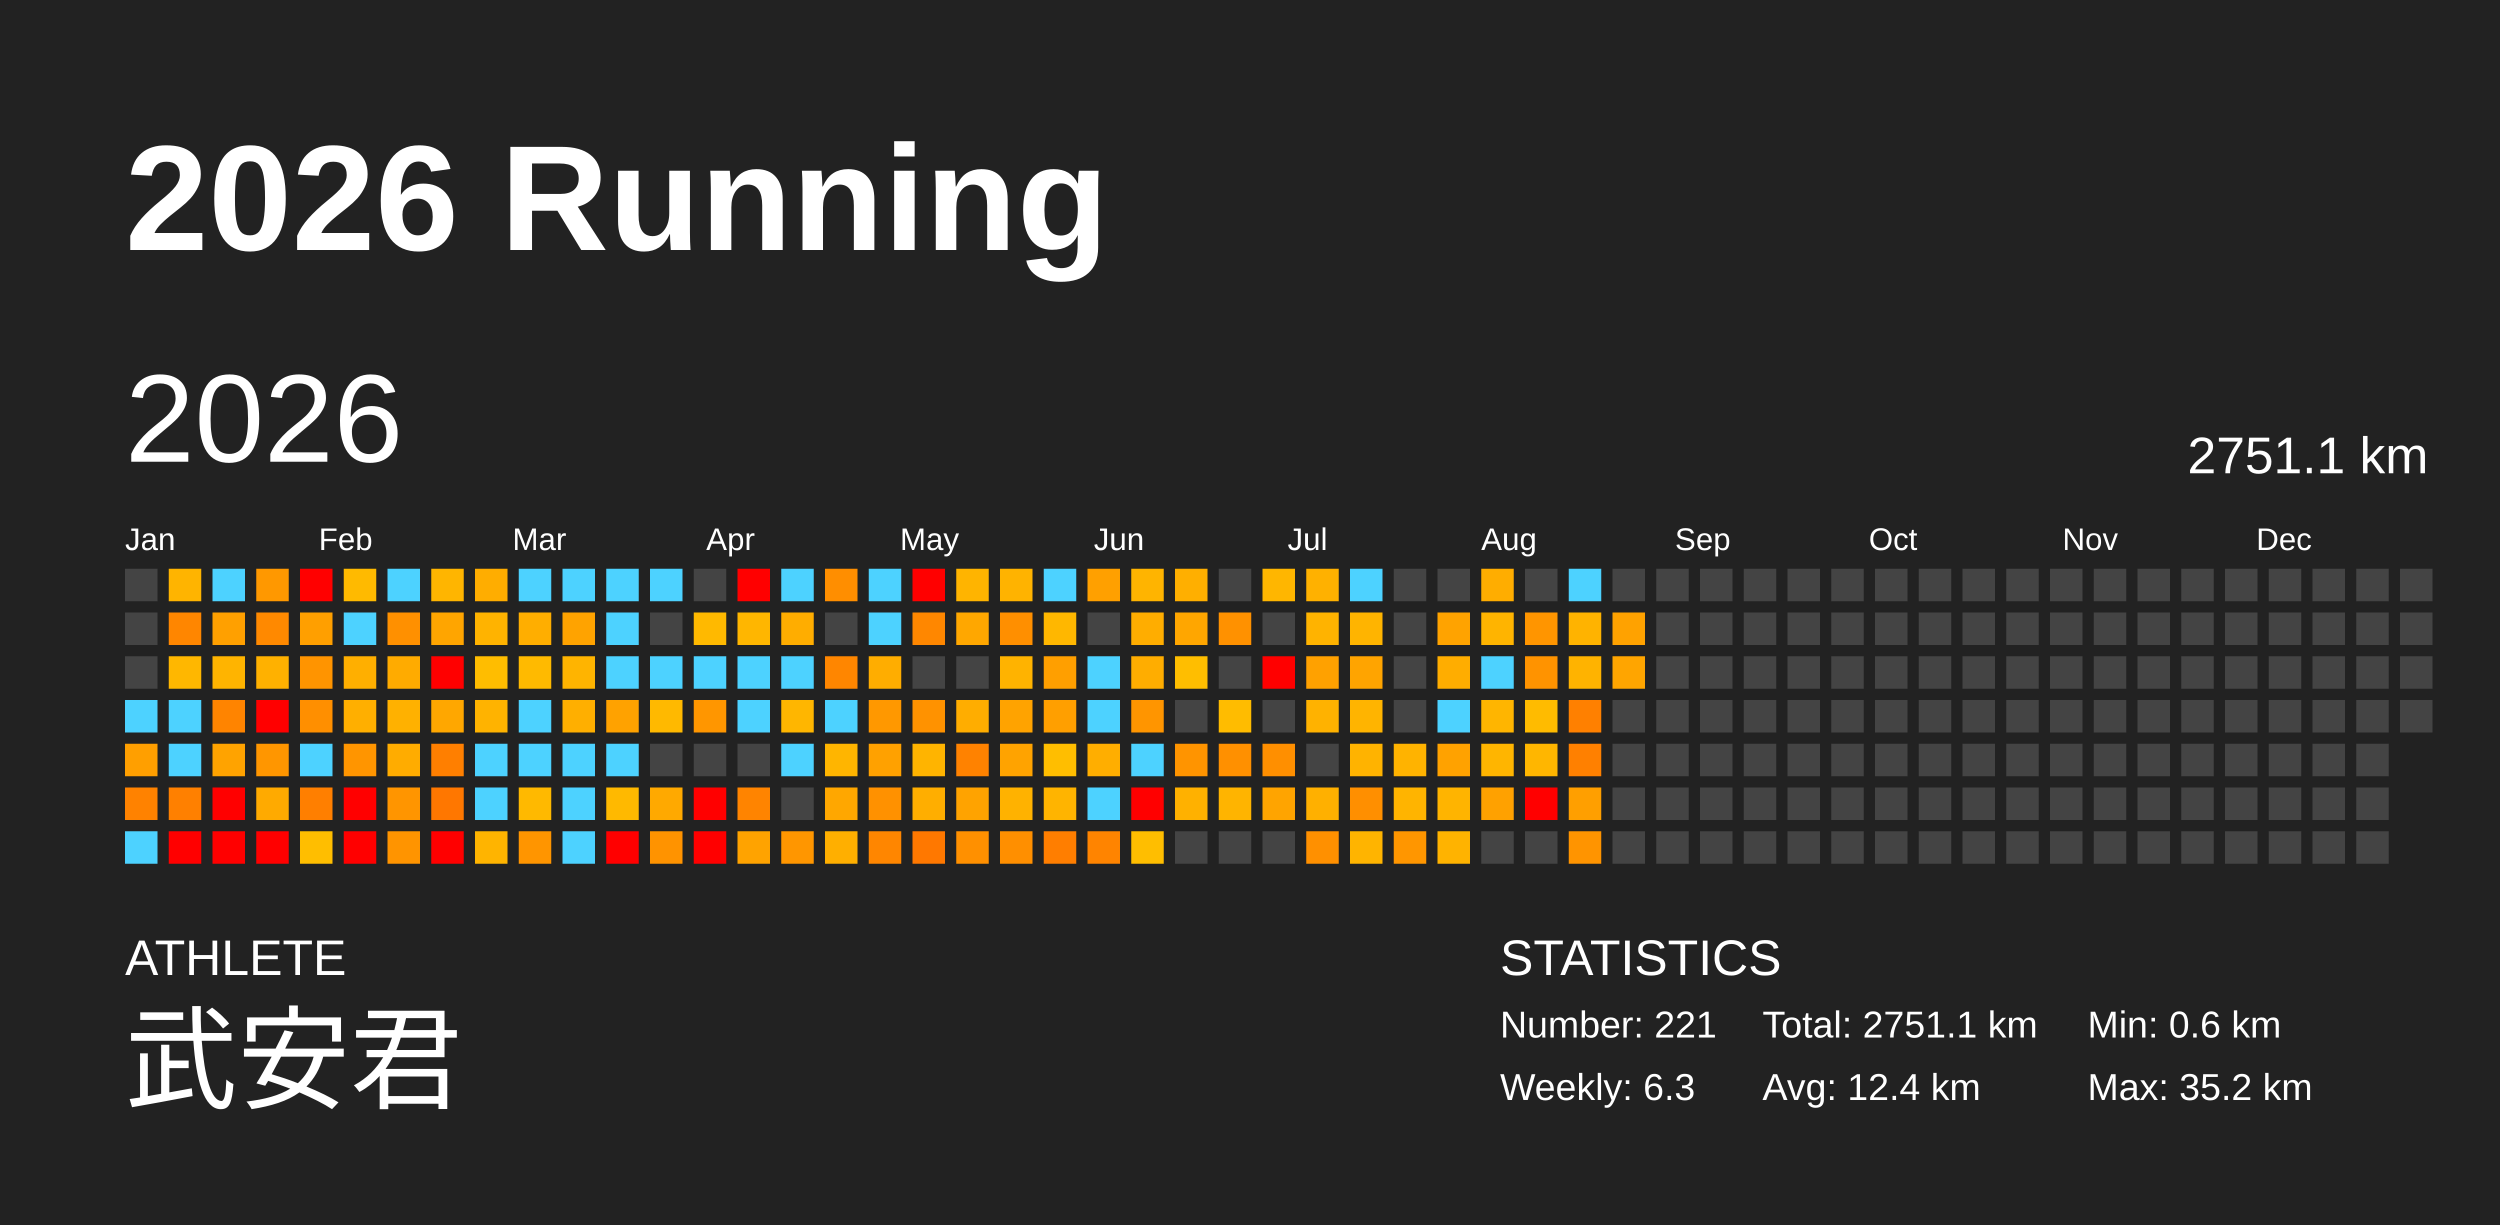
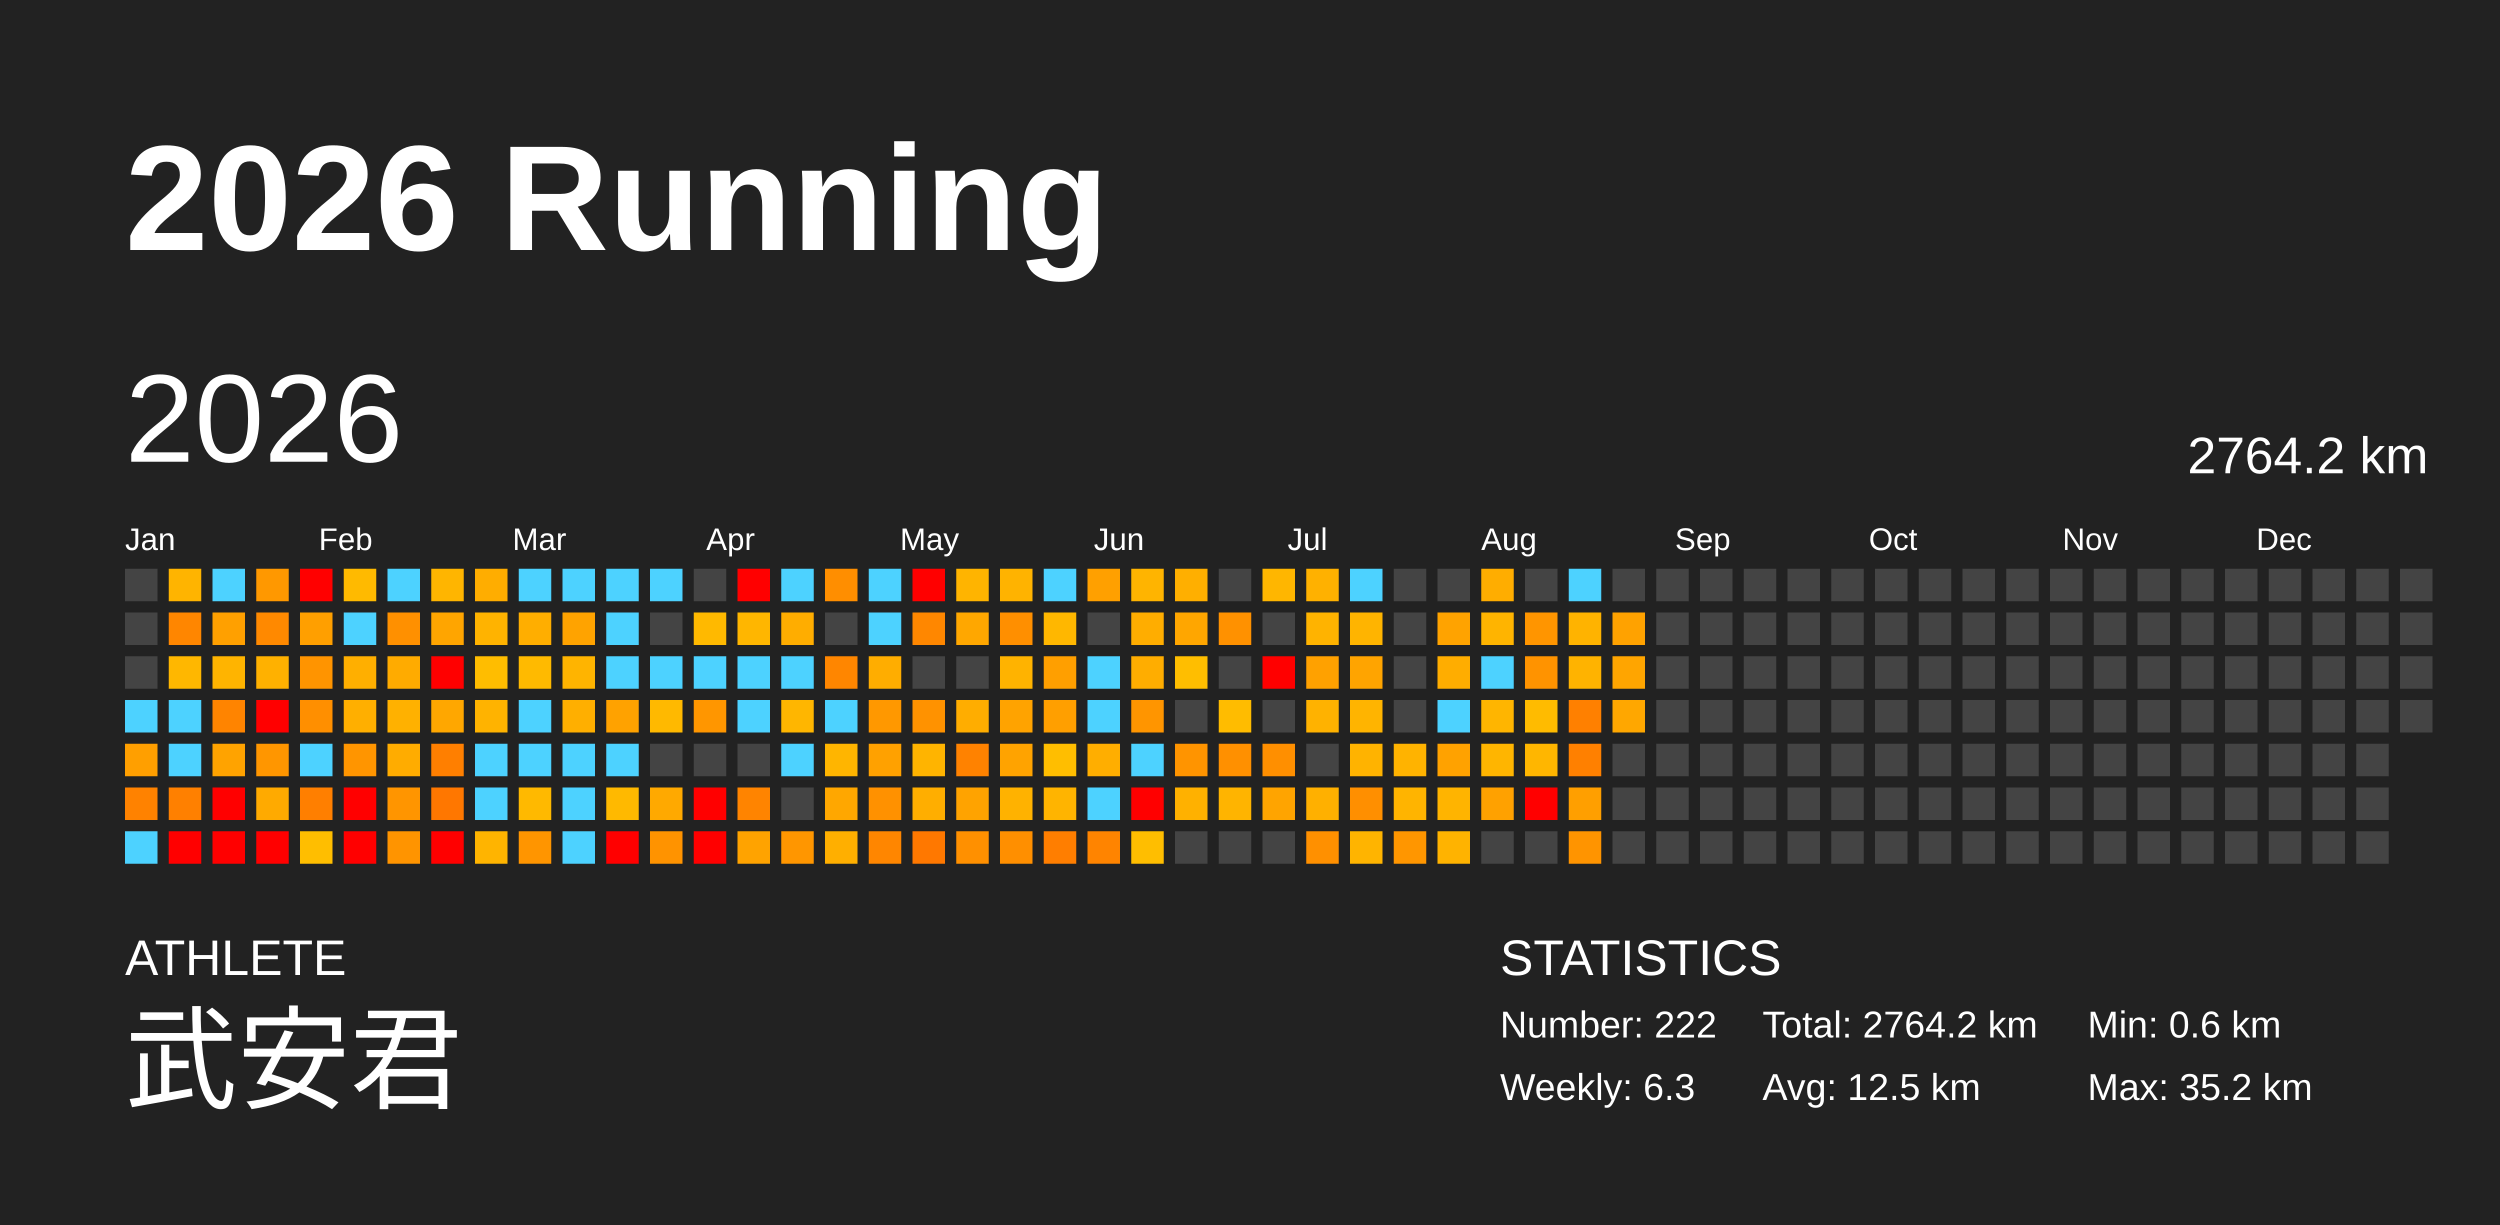
<svg xmlns="http://www.w3.org/2000/svg" baseProfile="full" height="98mm" version="1.1" viewBox="0,0,200,98" width="200mm">
  <defs />
  <rect fill="#222222" height="98" width="200" x="0" y="0" />
  <text fill="#FFFFFF" style="font-size:12px; font-family:Arial; font-weight:bold;" x="10" y="20">2026 Running</text>
  <text fill="#FFFFFF" style="font-size:4px; font-family:Arial" x="10" y="78">ATHLETE</text>
  <text fill="#FFFFFF" style="font-size:9px; font-family:Arial" x="10" y="88">武安君</text>
  <text fill="#FFFFFF" style="font-size:4px; font-family:Arial" x="120" y="78">STATISTICS</text>
-   <text fill="#FFFFFF" style="font-size:3px; font-family:Arial" x="120" y="83">Number: 221</text>
+   <text fill="#FFFFFF" style="font-size:3px; font-family:Arial" x="120" y="83">Number: 222</text>
  <text fill="#FFFFFF" style="font-size:3px; font-family:Arial" x="120" y="88">Weekly: 6.3</text>
-   <text fill="#FFFFFF" style="font-size:3px; font-family:Arial" x="141" y="83">Total: 2751.1 km</text>
-   <text fill="#FFFFFF" style="font-size:3px; font-family:Arial" x="141" y="88">Avg: 12.4 km</text>
+   <text fill="#FFFFFF" style="font-size:3px; font-family:Arial" x="141" y="83">Total: 2764.2 km</text>
+   <text fill="#FFFFFF" style="font-size:3px; font-family:Arial" x="141" y="88">Avg: 12.5 km</text>
  <text fill="#FFFFFF" style="font-size:3px; font-family:Arial" x="167" y="83">Min: 0.6 km</text>
  <text fill="#FFFFFF" style="font-size:3px; font-family:Arial" x="167" y="88">Max: 35.2 km</text>
  <text dominant-baseline="hanging" fill="#FFFFFF" style="font-size:10.0px; font-family:Arial;" x="10" y="30">2026</text>
-   <text dominant-baseline="hanging" fill="#FFFFFF" style="font-size:4.125px; font-family:Arial;" x="175" y="35">2751.1 km</text>
+   <text dominant-baseline="hanging" fill="#FFFFFF" style="font-size:4.125px; font-family:Arial;" x="175" y="35">2764.2 km</text>
  <text fill="#FFFFFF" style="font-size:2.5px; font-family:Arial" x="10.0" y="44">Jan</text>
  <text fill="#FFFFFF" style="font-size:2.5px; font-family:Arial" x="25.5" y="44">Feb</text>
  <text fill="#FFFFFF" style="font-size:2.5px; font-family:Arial" x="41.0" y="44">Mar</text>
  <text fill="#FFFFFF" style="font-size:2.5px; font-family:Arial" x="56.5" y="44">Apr</text>
  <text fill="#FFFFFF" style="font-size:2.5px; font-family:Arial" x="72.0" y="44">May</text>
  <text fill="#FFFFFF" style="font-size:2.5px; font-family:Arial" x="87.5" y="44">Jun</text>
  <text fill="#FFFFFF" style="font-size:2.5px; font-family:Arial" x="103.0" y="44">Jul</text>
  <text fill="#FFFFFF" style="font-size:2.5px; font-family:Arial" x="118.5" y="44">Aug</text>
  <text fill="#FFFFFF" style="font-size:2.5px; font-family:Arial" x="134.0" y="44">Sep</text>
  <text fill="#FFFFFF" style="font-size:2.5px; font-family:Arial" x="149.5" y="44">Oct</text>
  <text fill="#FFFFFF" style="font-size:2.5px; font-family:Arial" x="165.0" y="44">Nov</text>
  <text fill="#FFFFFF" style="font-size:2.5px; font-family:Arial" x="180.5" y="44">Dec</text>
  <rect fill="#444444" height="2.6" width="2.6" x="10.0" y="45.5" />
  <rect fill="#444444" height="2.6" width="2.6" x="10.0" y="49.0" />
  <rect fill="#444444" height="2.6" width="2.6" x="10.0" y="52.5" />
  <rect fill="#4dd2ff" height="2.6" width="2.6" x="10.0" y="56.0" />
  <rect fill="#ff9f00" height="2.6" width="2.6" x="10.0" y="59.5" />
  <rect fill="#ff8200" height="2.6" width="2.6" x="10.0" y="63.0" />
  <rect fill="#4dd2ff" height="2.6" width="2.6" x="10.0" y="66.5" />
  <rect fill="#ffb400" height="2.6" width="2.6" x="13.5" y="45.5" />
  <rect fill="#ff8600" height="2.6" width="2.6" x="13.5" y="49.0" />
  <rect fill="#ffb700" height="2.6" width="2.6" x="13.5" y="52.5" />
  <rect fill="#4dd2ff" height="2.6" width="2.6" x="13.5" y="56.0" />
  <rect fill="#4dd2ff" height="2.6" width="2.6" x="13.5" y="59.5" />
  <rect fill="#ff8000" height="2.6" width="2.6" x="13.5" y="63.0" />
  <rect fill="red" height="2.6" width="2.6" x="13.5" y="66.5" />
  <rect fill="#4dd2ff" height="2.6" width="2.6" x="17.0" y="45.5" />
  <rect fill="#ffa000" height="2.6" width="2.6" x="17.0" y="49.0" />
  <rect fill="#ffb400" height="2.6" width="2.6" x="17.0" y="52.5" />
  <rect fill="#ff8400" height="2.6" width="2.6" x="17.0" y="56.0" />
  <rect fill="#ffa300" height="2.6" width="2.6" x="17.0" y="59.5" />
  <rect fill="red" height="2.6" width="2.6" x="17.0" y="63.0" />
  <rect fill="red" height="2.6" width="2.6" x="17.0" y="66.5" />
  <rect fill="#ff9800" height="2.6" width="2.6" x="20.5" y="45.5" />
  <rect fill="#ff8900" height="2.6" width="2.6" x="20.5" y="49.0" />
  <rect fill="#ffb100" height="2.6" width="2.6" x="20.5" y="52.5" />
  <rect fill="red" height="2.6" width="2.6" x="20.5" y="56.0" />
  <rect fill="#ff9600" height="2.6" width="2.6" x="20.5" y="59.5" />
  <rect fill="#ffaa00" height="2.6" width="2.6" x="20.5" y="63.0" />
  <rect fill="red" height="2.6" width="2.6" x="20.5" y="66.5" />
  <rect fill="red" height="2.6" width="2.6" x="24.0" y="45.5" />
  <rect fill="#ff9f00" height="2.6" width="2.6" x="24.0" y="49.0" />
  <rect fill="#ff9400" height="2.6" width="2.6" x="24.0" y="52.5" />
  <rect fill="#ff8f00" height="2.6" width="2.6" x="24.0" y="56.0" />
  <rect fill="#4dd2ff" height="2.6" width="2.6" x="24.0" y="59.5" />
  <rect fill="#ff7f00" height="2.6" width="2.6" x="24.0" y="63.0" />
  <rect fill="#ffbe00" height="2.6" width="2.6" x="24.0" y="66.5" />
  <rect fill="#ffba00" height="2.6" width="2.6" x="27.5" y="45.5" />
  <rect fill="#4dd2ff" height="2.6" width="2.6" x="27.5" y="49.0" />
  <rect fill="#ffaf00" height="2.6" width="2.6" x="27.5" y="52.5" />
  <rect fill="#ffaf00" height="2.6" width="2.6" x="27.5" y="56.0" />
  <rect fill="#ff9500" height="2.6" width="2.6" x="27.5" y="59.5" />
  <rect fill="red" height="2.6" width="2.6" x="27.5" y="63.0" />
  <rect fill="red" height="2.6" width="2.6" x="27.5" y="66.5" />
  <rect fill="#4dd2ff" height="2.6" width="2.6" x="31.0" y="45.5" />
  <rect fill="#ff9000" height="2.6" width="2.6" x="31.0" y="49.0" />
  <rect fill="#ffab00" height="2.6" width="2.6" x="31.0" y="52.5" />
  <rect fill="#ffb100" height="2.6" width="2.6" x="31.0" y="56.0" />
  <rect fill="#ffac00" height="2.6" width="2.6" x="31.0" y="59.5" />
  <rect fill="#ff9500" height="2.6" width="2.6" x="31.0" y="63.0" />
  <rect fill="#ff9400" height="2.6" width="2.6" x="31.0" y="66.5" />
  <rect fill="#ffb500" height="2.6" width="2.6" x="34.5" y="45.5" />
  <rect fill="#ffa500" height="2.6" width="2.6" x="34.5" y="49.0" />
  <rect fill="red" height="2.6" width="2.6" x="34.5" y="52.5" />
  <rect fill="#ffa700" height="2.6" width="2.6" x="34.5" y="56.0" />
  <rect fill="#ff7f00" height="2.6" width="2.6" x="34.5" y="59.5" />
  <rect fill="#ff7700" height="2.6" width="2.6" x="34.5" y="63.0" />
  <rect fill="red" height="2.6" width="2.6" x="34.5" y="66.5" />
  <rect fill="#ffad00" height="2.6" width="2.6" x="38.0" y="45.5" />
  <rect fill="#ffb300" height="2.6" width="2.6" x="38.0" y="49.0" />
  <rect fill="#ffbd00" height="2.6" width="2.6" x="38.0" y="52.5" />
  <rect fill="#ffb300" height="2.6" width="2.6" x="38.0" y="56.0" />
  <rect fill="#4dd2ff" height="2.6" width="2.6" x="38.0" y="59.5" />
  <rect fill="#4dd2ff" height="2.6" width="2.6" x="38.0" y="63.0" />
  <rect fill="#ffb400" height="2.6" width="2.6" x="38.0" y="66.5" />
  <rect fill="#4dd2ff" height="2.6" width="2.6" x="41.5" y="45.5" />
  <rect fill="#ffae00" height="2.6" width="2.6" x="41.5" y="49.0" />
  <rect fill="#ffba00" height="2.6" width="2.6" x="41.5" y="52.5" />
  <rect fill="#4dd2ff" height="2.6" width="2.6" x="41.5" y="56.0" />
  <rect fill="#4dd2ff" height="2.6" width="2.6" x="41.5" y="59.5" />
  <rect fill="#ffb900" height="2.6" width="2.6" x="41.5" y="63.0" />
  <rect fill="#ff9500" height="2.6" width="2.6" x="41.5" y="66.5" />
  <rect fill="#4dd2ff" height="2.6" width="2.6" x="45.0" y="45.5" />
  <rect fill="#ffa300" height="2.6" width="2.6" x="45.0" y="49.0" />
  <rect fill="#ffb400" height="2.6" width="2.6" x="45.0" y="52.5" />
  <rect fill="#ffaf00" height="2.6" width="2.6" x="45.0" y="56.0" />
  <rect fill="#4dd2ff" height="2.6" width="2.6" x="45.0" y="59.5" />
  <rect fill="#4dd2ff" height="2.6" width="2.6" x="45.0" y="63.0" />
  <rect fill="#4dd2ff" height="2.6" width="2.6" x="45.0" y="66.5" />
  <rect fill="#4dd2ff" height="2.6" width="2.6" x="48.5" y="45.5" />
  <rect fill="#4dd2ff" height="2.6" width="2.6" x="48.5" y="49.0" />
  <rect fill="#4dd2ff" height="2.6" width="2.6" x="48.5" y="52.5" />
  <rect fill="#ffa200" height="2.6" width="2.6" x="48.5" y="56.0" />
  <rect fill="#4dd2ff" height="2.6" width="2.6" x="48.5" y="59.5" />
  <rect fill="#ffb900" height="2.6" width="2.6" x="48.5" y="63.0" />
  <rect fill="red" height="2.6" width="2.6" x="48.5" y="66.5" />
  <rect fill="#4dd2ff" height="2.6" width="2.6" x="52.0" y="45.5" />
  <rect fill="#444444" height="2.6" width="2.6" x="52.0" y="49.0" />
  <rect fill="#4dd2ff" height="2.6" width="2.6" x="52.0" y="52.5" />
  <rect fill="#ffb900" height="2.6" width="2.6" x="52.0" y="56.0" />
  <rect fill="#444444" height="2.6" width="2.6" x="52.0" y="59.5" />
  <rect fill="#ffa900" height="2.6" width="2.6" x="52.0" y="63.0" />
  <rect fill="#ff9300" height="2.6" width="2.6" x="52.0" y="66.5" />
  <rect fill="#444444" height="2.6" width="2.6" x="55.5" y="45.5" />
  <rect fill="#ffb900" height="2.6" width="2.6" x="55.5" y="49.0" />
  <rect fill="#4dd2ff" height="2.6" width="2.6" x="55.5" y="52.5" />
  <rect fill="#ff9600" height="2.6" width="2.6" x="55.5" y="56.0" />
  <rect fill="#444444" height="2.6" width="2.6" x="55.5" y="59.5" />
  <rect fill="red" height="2.6" width="2.6" x="55.5" y="63.0" />
  <rect fill="red" height="2.6" width="2.6" x="55.5" y="66.5" />
  <rect fill="red" height="2.6" width="2.6" x="59.0" y="45.5" />
  <rect fill="#ffb600" height="2.6" width="2.6" x="59.0" y="49.0" />
  <rect fill="#4dd2ff" height="2.6" width="2.6" x="59.0" y="52.5" />
  <rect fill="#4dd2ff" height="2.6" width="2.6" x="59.0" y="56.0" />
  <rect fill="#444444" height="2.6" width="2.6" x="59.0" y="59.5" />
  <rect fill="#ff8400" height="2.6" width="2.6" x="59.0" y="63.0" />
  <rect fill="#ffa300" height="2.6" width="2.6" x="59.0" y="66.5" />
  <rect fill="#4dd2ff" height="2.6" width="2.6" x="62.5" y="45.5" />
  <rect fill="#ffad00" height="2.6" width="2.6" x="62.5" y="49.0" />
  <rect fill="#4dd2ff" height="2.6" width="2.6" x="62.5" y="52.5" />
  <rect fill="#ffb600" height="2.6" width="2.6" x="62.5" y="56.0" />
  <rect fill="#4dd2ff" height="2.6" width="2.6" x="62.5" y="59.5" />
  <rect fill="#444444" height="2.6" width="2.6" x="62.5" y="63.0" />
  <rect fill="#ff9600" height="2.6" width="2.6" x="62.5" y="66.5" />
  <rect fill="#ff8e00" height="2.6" width="2.6" x="66.0" y="45.5" />
  <rect fill="#444444" height="2.6" width="2.6" x="66.0" y="49.0" />
  <rect fill="#ff8600" height="2.6" width="2.6" x="66.0" y="52.5" />
  <rect fill="#4dd2ff" height="2.6" width="2.6" x="66.0" y="56.0" />
  <rect fill="#ffb500" height="2.6" width="2.6" x="66.0" y="59.5" />
  <rect fill="#ffa700" height="2.6" width="2.6" x="66.0" y="63.0" />
  <rect fill="#ffaf00" height="2.6" width="2.6" x="66.0" y="66.5" />
  <rect fill="#4dd2ff" height="2.6" width="2.6" x="69.5" y="45.5" />
  <rect fill="#4dd2ff" height="2.6" width="2.6" x="69.5" y="49.0" />
  <rect fill="#ffad00" height="2.6" width="2.6" x="69.5" y="52.5" />
  <rect fill="#ff9800" height="2.6" width="2.6" x="69.5" y="56.0" />
  <rect fill="#ffa100" height="2.6" width="2.6" x="69.5" y="59.5" />
  <rect fill="#ff9100" height="2.6" width="2.6" x="69.5" y="63.0" />
  <rect fill="#ff8600" height="2.6" width="2.6" x="69.5" y="66.5" />
  <rect fill="red" height="2.6" width="2.6" x="73.0" y="45.5" />
  <rect fill="#ff8700" height="2.6" width="2.6" x="73.0" y="49.0" />
  <rect fill="#444444" height="2.6" width="2.6" x="73.0" y="52.5" />
  <rect fill="#ff9200" height="2.6" width="2.6" x="73.0" y="56.0" />
  <rect fill="#ffb400" height="2.6" width="2.6" x="73.0" y="59.5" />
  <rect fill="#ffae00" height="2.6" width="2.6" x="73.0" y="63.0" />
  <rect fill="#ff7800" height="2.6" width="2.6" x="73.0" y="66.5" />
  <rect fill="#ffb400" height="2.6" width="2.6" x="76.5" y="45.5" />
  <rect fill="#ffa700" height="2.6" width="2.6" x="76.5" y="49.0" />
  <rect fill="#444444" height="2.6" width="2.6" x="76.5" y="52.5" />
  <rect fill="#ffad00" height="2.6" width="2.6" x="76.5" y="56.0" />
  <rect fill="#ff8200" height="2.6" width="2.6" x="76.5" y="59.5" />
  <rect fill="#ffa300" height="2.6" width="2.6" x="76.5" y="63.0" />
  <rect fill="#ff9000" height="2.6" width="2.6" x="76.5" y="66.5" />
  <rect fill="#ffb300" height="2.6" width="2.6" x="80.0" y="45.5" />
  <rect fill="#ff8f00" height="2.6" width="2.6" x="80.0" y="49.0" />
  <rect fill="#ffb300" height="2.6" width="2.6" x="80.0" y="52.5" />
  <rect fill="#ffa300" height="2.6" width="2.6" x="80.0" y="56.0" />
  <rect fill="#ffa300" height="2.6" width="2.6" x="80.0" y="59.5" />
  <rect fill="#ffb200" height="2.6" width="2.6" x="80.0" y="63.0" />
  <rect fill="#ff8f00" height="2.6" width="2.6" x="80.0" y="66.5" />
  <rect fill="#4dd2ff" height="2.6" width="2.6" x="83.5" y="45.5" />
  <rect fill="#ffb700" height="2.6" width="2.6" x="83.5" y="49.0" />
  <rect fill="#ff9f00" height="2.6" width="2.6" x="83.5" y="52.5" />
  <rect fill="#ff9f00" height="2.6" width="2.6" x="83.5" y="56.0" />
  <rect fill="#ffbe00" height="2.6" width="2.6" x="83.5" y="59.5" />
  <rect fill="#ffb400" height="2.6" width="2.6" x="83.5" y="63.0" />
  <rect fill="#ff7e00" height="2.6" width="2.6" x="83.5" y="66.5" />
  <rect fill="#ffa000" height="2.6" width="2.6" x="87.0" y="45.5" />
  <rect fill="#444444" height="2.6" width="2.6" x="87.0" y="49.0" />
  <rect fill="#4dd2ff" height="2.6" width="2.6" x="87.0" y="52.5" />
  <rect fill="#4dd2ff" height="2.6" width="2.6" x="87.0" y="56.0" />
  <rect fill="#ffae00" height="2.6" width="2.6" x="87.0" y="59.5" />
  <rect fill="#4dd2ff" height="2.6" width="2.6" x="87.0" y="63.0" />
  <rect fill="#ff8400" height="2.6" width="2.6" x="87.0" y="66.5" />
  <rect fill="#ffb400" height="2.6" width="2.6" x="90.5" y="45.5" />
  <rect fill="#ffad00" height="2.6" width="2.6" x="90.5" y="49.0" />
  <rect fill="#ffad00" height="2.6" width="2.6" x="90.5" y="52.5" />
  <rect fill="#ff9500" height="2.6" width="2.6" x="90.5" y="56.0" />
  <rect fill="#4dd2ff" height="2.6" width="2.6" x="90.5" y="59.5" />
  <rect fill="red" height="2.6" width="2.6" x="90.5" y="63.0" />
  <rect fill="#ffbe00" height="2.6" width="2.6" x="90.5" y="66.5" />
  <rect fill="#ffaf00" height="2.6" width="2.6" x="94.0" y="45.5" />
  <rect fill="#ffa600" height="2.6" width="2.6" x="94.0" y="49.0" />
  <rect fill="#ffbe00" height="2.6" width="2.6" x="94.0" y="52.5" />
  <rect fill="#444444" height="2.6" width="2.6" x="94.0" y="56.0" />
  <rect fill="#ff9400" height="2.6" width="2.6" x="94.0" y="59.5" />
  <rect fill="#ffb100" height="2.6" width="2.6" x="94.0" y="63.0" />
  <rect fill="#444444" height="2.6" width="2.6" x="94.0" y="66.5" />
  <rect fill="#444444" height="2.6" width="2.6" x="97.5" y="45.5" />
  <rect fill="#ff9100" height="2.6" width="2.6" x="97.5" y="49.0" />
  <rect fill="#444444" height="2.6" width="2.6" x="97.5" y="52.5" />
  <rect fill="#ffbc00" height="2.6" width="2.6" x="97.5" y="56.0" />
  <rect fill="#ff9000" height="2.6" width="2.6" x="97.5" y="59.5" />
  <rect fill="#ffb400" height="2.6" width="2.6" x="97.5" y="63.0" />
  <rect fill="#444444" height="2.6" width="2.6" x="97.5" y="66.5" />
  <rect fill="#ffb600" height="2.6" width="2.6" x="101.0" y="45.5" />
  <rect fill="#444444" height="2.6" width="2.6" x="101.0" y="49.0" />
  <rect fill="red" height="2.6" width="2.6" x="101.0" y="52.5" />
  <rect fill="#444444" height="2.6" width="2.6" x="101.0" y="56.0" />
  <rect fill="#ff8f00" height="2.6" width="2.6" x="101.0" y="59.5" />
  <rect fill="#ffa400" height="2.6" width="2.6" x="101.0" y="63.0" />
  <rect fill="#444444" height="2.6" width="2.6" x="101.0" y="66.5" />
  <rect fill="#ffb100" height="2.6" width="2.6" x="104.5" y="45.5" />
  <rect fill="#ffb300" height="2.6" width="2.6" x="104.5" y="49.0" />
  <rect fill="#ffa100" height="2.6" width="2.6" x="104.5" y="52.5" />
  <rect fill="#ffb200" height="2.6" width="2.6" x="104.5" y="56.0" />
  <rect fill="#444444" height="2.6" width="2.6" x="104.5" y="59.5" />
  <rect fill="#ffb000" height="2.6" width="2.6" x="104.5" y="63.0" />
  <rect fill="#ff9000" height="2.6" width="2.6" x="104.5" y="66.5" />
  <rect fill="#4dd2ff" height="2.6" width="2.6" x="108.0" y="45.5" />
  <rect fill="#ffb400" height="2.6" width="2.6" x="108.0" y="49.0" />
  <rect fill="#ffa400" height="2.6" width="2.6" x="108.0" y="52.5" />
  <rect fill="#ffb400" height="2.6" width="2.6" x="108.0" y="56.0" />
  <rect fill="#ffb300" height="2.6" width="2.6" x="108.0" y="59.5" />
  <rect fill="#ff8f00" height="2.6" width="2.6" x="108.0" y="63.0" />
  <rect fill="#ffb400" height="2.6" width="2.6" x="108.0" y="66.5" />
  <rect fill="#444444" height="2.6" width="2.6" x="111.5" y="45.5" />
  <rect fill="#444444" height="2.6" width="2.6" x="111.5" y="49.0" />
  <rect fill="#444444" height="2.6" width="2.6" x="111.5" y="52.5" />
  <rect fill="#444444" height="2.6" width="2.6" x="111.5" y="56.0" />
  <rect fill="#ffb300" height="2.6" width="2.6" x="111.5" y="59.5" />
  <rect fill="#ffb400" height="2.6" width="2.6" x="111.5" y="63.0" />
  <rect fill="#ff9600" height="2.6" width="2.6" x="111.5" y="66.5" />
  <rect fill="#444444" height="2.6" width="2.6" x="115.0" y="45.5" />
  <rect fill="#ffa300" height="2.6" width="2.6" x="115.0" y="49.0" />
  <rect fill="#ffad00" height="2.6" width="2.6" x="115.0" y="52.5" />
  <rect fill="#4dd2ff" height="2.6" width="2.6" x="115.0" y="56.0" />
  <rect fill="#ffa200" height="2.6" width="2.6" x="115.0" y="59.5" />
  <rect fill="#ffb400" height="2.6" width="2.6" x="115.0" y="63.0" />
  <rect fill="#ffb300" height="2.6" width="2.6" x="115.0" y="66.5" />
  <rect fill="#ffad00" height="2.6" width="2.6" x="118.5" y="45.5" />
  <rect fill="#ffb400" height="2.6" width="2.6" x="118.5" y="49.0" />
  <rect fill="#4dd2ff" height="2.6" width="2.6" x="118.5" y="52.5" />
  <rect fill="#ffb500" height="2.6" width="2.6" x="118.5" y="56.0" />
  <rect fill="#ffb500" height="2.6" width="2.6" x="118.5" y="59.5" />
  <rect fill="#ffa100" height="2.6" width="2.6" x="118.5" y="63.0" />
  <rect fill="#444444" height="2.6" width="2.6" x="118.5" y="66.5" />
  <rect fill="#444444" height="2.6" width="2.6" x="122.0" y="45.5" />
  <rect fill="#ff9500" height="2.6" width="2.6" x="122.0" y="49.0" />
  <rect fill="#ff9300" height="2.6" width="2.6" x="122.0" y="52.5" />
  <rect fill="#ffbb00" height="2.6" width="2.6" x="122.0" y="56.0" />
  <rect fill="#ffb600" height="2.6" width="2.6" x="122.0" y="59.5" />
  <rect fill="red" height="2.6" width="2.6" x="122.0" y="63.0" />
  <rect fill="#444444" height="2.6" width="2.6" x="122.0" y="66.5" />
  <rect fill="#4dd2ff" height="2.6" width="2.6" x="125.5" y="45.5" />
  <rect fill="#ffb300" height="2.6" width="2.6" x="125.5" y="49.0" />
  <rect fill="#ffb300" height="2.6" width="2.6" x="125.5" y="52.5" />
  <rect fill="#ff8000" height="2.6" width="2.6" x="125.5" y="56.0" />
  <rect fill="#ff8000" height="2.6" width="2.6" x="125.5" y="59.5" />
  <rect fill="#ff9f00" height="2.6" width="2.6" x="125.5" y="63.0" />
  <rect fill="#ff9400" height="2.6" width="2.6" x="125.5" y="66.5" />
  <rect fill="#444444" height="2.6" width="2.6" x="129.0" y="45.5" />
  <rect fill="#ffa200" height="2.6" width="2.6" x="129.0" y="49.0" />
  <rect fill="#ffa500" height="2.6" width="2.6" x="129.0" y="52.5" />
-   <rect fill="#444444" height="2.6" width="2.6" x="129.0" y="56.0" />
+   <rect fill="#ffa700" height="2.6" width="2.6" x="129.0" y="56.0" />
  <rect fill="#444444" height="2.6" width="2.6" x="129.0" y="59.5" />
  <rect fill="#444444" height="2.6" width="2.6" x="129.0" y="63.0" />
  <rect fill="#444444" height="2.6" width="2.6" x="129.0" y="66.5" />
  <rect fill="#444444" height="2.6" width="2.6" x="132.5" y="45.5" />
  <rect fill="#444444" height="2.6" width="2.6" x="132.5" y="49.0" />
  <rect fill="#444444" height="2.6" width="2.6" x="132.5" y="52.5" />
  <rect fill="#444444" height="2.6" width="2.6" x="132.5" y="56.0" />
  <rect fill="#444444" height="2.6" width="2.6" x="132.5" y="59.5" />
  <rect fill="#444444" height="2.6" width="2.6" x="132.5" y="63.0" />
  <rect fill="#444444" height="2.6" width="2.6" x="132.5" y="66.5" />
  <rect fill="#444444" height="2.6" width="2.6" x="136.0" y="45.5" />
  <rect fill="#444444" height="2.6" width="2.6" x="136.0" y="49.0" />
  <rect fill="#444444" height="2.6" width="2.6" x="136.0" y="52.5" />
  <rect fill="#444444" height="2.6" width="2.6" x="136.0" y="56.0" />
  <rect fill="#444444" height="2.6" width="2.6" x="136.0" y="59.5" />
  <rect fill="#444444" height="2.6" width="2.6" x="136.0" y="63.0" />
  <rect fill="#444444" height="2.6" width="2.6" x="136.0" y="66.5" />
  <rect fill="#444444" height="2.6" width="2.6" x="139.5" y="45.5" />
  <rect fill="#444444" height="2.6" width="2.6" x="139.5" y="49.0" />
  <rect fill="#444444" height="2.6" width="2.6" x="139.5" y="52.5" />
  <rect fill="#444444" height="2.6" width="2.6" x="139.5" y="56.0" />
  <rect fill="#444444" height="2.6" width="2.6" x="139.5" y="59.5" />
  <rect fill="#444444" height="2.6" width="2.6" x="139.5" y="63.0" />
  <rect fill="#444444" height="2.6" width="2.6" x="139.5" y="66.5" />
  <rect fill="#444444" height="2.6" width="2.6" x="143.0" y="45.5" />
  <rect fill="#444444" height="2.6" width="2.6" x="143.0" y="49.0" />
  <rect fill="#444444" height="2.6" width="2.6" x="143.0" y="52.5" />
  <rect fill="#444444" height="2.6" width="2.6" x="143.0" y="56.0" />
  <rect fill="#444444" height="2.6" width="2.6" x="143.0" y="59.5" />
  <rect fill="#444444" height="2.6" width="2.6" x="143.0" y="63.0" />
  <rect fill="#444444" height="2.6" width="2.6" x="143.0" y="66.5" />
  <rect fill="#444444" height="2.6" width="2.6" x="146.5" y="45.5" />
  <rect fill="#444444" height="2.6" width="2.6" x="146.5" y="49.0" />
  <rect fill="#444444" height="2.6" width="2.6" x="146.5" y="52.5" />
  <rect fill="#444444" height="2.6" width="2.6" x="146.5" y="56.0" />
  <rect fill="#444444" height="2.6" width="2.6" x="146.5" y="59.5" />
  <rect fill="#444444" height="2.6" width="2.6" x="146.5" y="63.0" />
  <rect fill="#444444" height="2.6" width="2.6" x="146.5" y="66.5" />
  <rect fill="#444444" height="2.6" width="2.6" x="150.0" y="45.5" />
  <rect fill="#444444" height="2.6" width="2.6" x="150.0" y="49.0" />
  <rect fill="#444444" height="2.6" width="2.6" x="150.0" y="52.5" />
  <rect fill="#444444" height="2.6" width="2.6" x="150.0" y="56.0" />
  <rect fill="#444444" height="2.6" width="2.6" x="150.0" y="59.5" />
  <rect fill="#444444" height="2.6" width="2.6" x="150.0" y="63.0" />
  <rect fill="#444444" height="2.6" width="2.6" x="150.0" y="66.5" />
  <rect fill="#444444" height="2.6" width="2.6" x="153.5" y="45.5" />
  <rect fill="#444444" height="2.6" width="2.6" x="153.5" y="49.0" />
  <rect fill="#444444" height="2.6" width="2.6" x="153.5" y="52.5" />
  <rect fill="#444444" height="2.6" width="2.6" x="153.5" y="56.0" />
  <rect fill="#444444" height="2.6" width="2.6" x="153.5" y="59.5" />
  <rect fill="#444444" height="2.6" width="2.6" x="153.5" y="63.0" />
  <rect fill="#444444" height="2.6" width="2.6" x="153.5" y="66.5" />
  <rect fill="#444444" height="2.6" width="2.6" x="157.0" y="45.5" />
  <rect fill="#444444" height="2.6" width="2.6" x="157.0" y="49.0" />
  <rect fill="#444444" height="2.6" width="2.6" x="157.0" y="52.5" />
  <rect fill="#444444" height="2.6" width="2.6" x="157.0" y="56.0" />
  <rect fill="#444444" height="2.6" width="2.6" x="157.0" y="59.5" />
  <rect fill="#444444" height="2.6" width="2.6" x="157.0" y="63.0" />
  <rect fill="#444444" height="2.6" width="2.6" x="157.0" y="66.5" />
  <rect fill="#444444" height="2.6" width="2.6" x="160.5" y="45.5" />
  <rect fill="#444444" height="2.6" width="2.6" x="160.5" y="49.0" />
  <rect fill="#444444" height="2.6" width="2.6" x="160.5" y="52.5" />
  <rect fill="#444444" height="2.6" width="2.6" x="160.5" y="56.0" />
  <rect fill="#444444" height="2.6" width="2.6" x="160.5" y="59.5" />
  <rect fill="#444444" height="2.6" width="2.6" x="160.5" y="63.0" />
  <rect fill="#444444" height="2.6" width="2.6" x="160.5" y="66.5" />
  <rect fill="#444444" height="2.6" width="2.6" x="164.0" y="45.5" />
  <rect fill="#444444" height="2.6" width="2.6" x="164.0" y="49.0" />
  <rect fill="#444444" height="2.6" width="2.6" x="164.0" y="52.5" />
  <rect fill="#444444" height="2.6" width="2.6" x="164.0" y="56.0" />
  <rect fill="#444444" height="2.6" width="2.6" x="164.0" y="59.5" />
  <rect fill="#444444" height="2.6" width="2.6" x="164.0" y="63.0" />
  <rect fill="#444444" height="2.6" width="2.6" x="164.0" y="66.5" />
  <rect fill="#444444" height="2.6" width="2.6" x="167.5" y="45.5" />
  <rect fill="#444444" height="2.6" width="2.6" x="167.5" y="49.0" />
  <rect fill="#444444" height="2.6" width="2.6" x="167.5" y="52.5" />
  <rect fill="#444444" height="2.6" width="2.6" x="167.5" y="56.0" />
  <rect fill="#444444" height="2.6" width="2.6" x="167.5" y="59.5" />
  <rect fill="#444444" height="2.6" width="2.6" x="167.5" y="63.0" />
  <rect fill="#444444" height="2.6" width="2.6" x="167.5" y="66.5" />
  <rect fill="#444444" height="2.6" width="2.6" x="171.0" y="45.5" />
  <rect fill="#444444" height="2.6" width="2.6" x="171.0" y="49.0" />
  <rect fill="#444444" height="2.6" width="2.6" x="171.0" y="52.5" />
  <rect fill="#444444" height="2.6" width="2.6" x="171.0" y="56.0" />
  <rect fill="#444444" height="2.6" width="2.6" x="171.0" y="59.5" />
  <rect fill="#444444" height="2.6" width="2.6" x="171.0" y="63.0" />
  <rect fill="#444444" height="2.6" width="2.6" x="171.0" y="66.5" />
  <rect fill="#444444" height="2.6" width="2.6" x="174.5" y="45.5" />
  <rect fill="#444444" height="2.6" width="2.6" x="174.5" y="49.0" />
  <rect fill="#444444" height="2.6" width="2.6" x="174.5" y="52.5" />
  <rect fill="#444444" height="2.6" width="2.6" x="174.5" y="56.0" />
  <rect fill="#444444" height="2.6" width="2.6" x="174.5" y="59.5" />
  <rect fill="#444444" height="2.6" width="2.6" x="174.5" y="63.0" />
  <rect fill="#444444" height="2.6" width="2.6" x="174.5" y="66.5" />
  <rect fill="#444444" height="2.6" width="2.6" x="178.0" y="45.5" />
  <rect fill="#444444" height="2.6" width="2.6" x="178.0" y="49.0" />
  <rect fill="#444444" height="2.6" width="2.6" x="178.0" y="52.5" />
  <rect fill="#444444" height="2.6" width="2.6" x="178.0" y="56.0" />
  <rect fill="#444444" height="2.6" width="2.6" x="178.0" y="59.5" />
  <rect fill="#444444" height="2.6" width="2.6" x="178.0" y="63.0" />
  <rect fill="#444444" height="2.6" width="2.6" x="178.0" y="66.5" />
  <rect fill="#444444" height="2.6" width="2.6" x="181.5" y="45.5" />
  <rect fill="#444444" height="2.6" width="2.6" x="181.5" y="49.0" />
  <rect fill="#444444" height="2.6" width="2.6" x="181.5" y="52.5" />
  <rect fill="#444444" height="2.6" width="2.6" x="181.5" y="56.0" />
  <rect fill="#444444" height="2.6" width="2.6" x="181.5" y="59.5" />
  <rect fill="#444444" height="2.6" width="2.6" x="181.5" y="63.0" />
  <rect fill="#444444" height="2.6" width="2.6" x="181.5" y="66.5" />
  <rect fill="#444444" height="2.6" width="2.6" x="185.0" y="45.5" />
  <rect fill="#444444" height="2.6" width="2.6" x="185.0" y="49.0" />
  <rect fill="#444444" height="2.6" width="2.6" x="185.0" y="52.5" />
  <rect fill="#444444" height="2.6" width="2.6" x="185.0" y="56.0" />
  <rect fill="#444444" height="2.6" width="2.6" x="185.0" y="59.5" />
  <rect fill="#444444" height="2.6" width="2.6" x="185.0" y="63.0" />
  <rect fill="#444444" height="2.6" width="2.6" x="185.0" y="66.5" />
  <rect fill="#444444" height="2.6" width="2.6" x="188.5" y="45.5" />
  <rect fill="#444444" height="2.6" width="2.6" x="188.5" y="49.0" />
  <rect fill="#444444" height="2.6" width="2.6" x="188.5" y="52.5" />
  <rect fill="#444444" height="2.6" width="2.6" x="188.5" y="56.0" />
  <rect fill="#444444" height="2.6" width="2.6" x="188.5" y="59.5" />
  <rect fill="#444444" height="2.6" width="2.6" x="188.5" y="63.0" />
  <rect fill="#444444" height="2.6" width="2.6" x="188.5" y="66.5" />
  <rect fill="#444444" height="2.6" width="2.6" x="192.0" y="45.5" />
  <rect fill="#444444" height="2.6" width="2.6" x="192.0" y="49.0" />
  <rect fill="#444444" height="2.6" width="2.6" x="192.0" y="52.5" />
  <rect fill="#444444" height="2.6" width="2.6" x="192.0" y="56.0" />
</svg>
